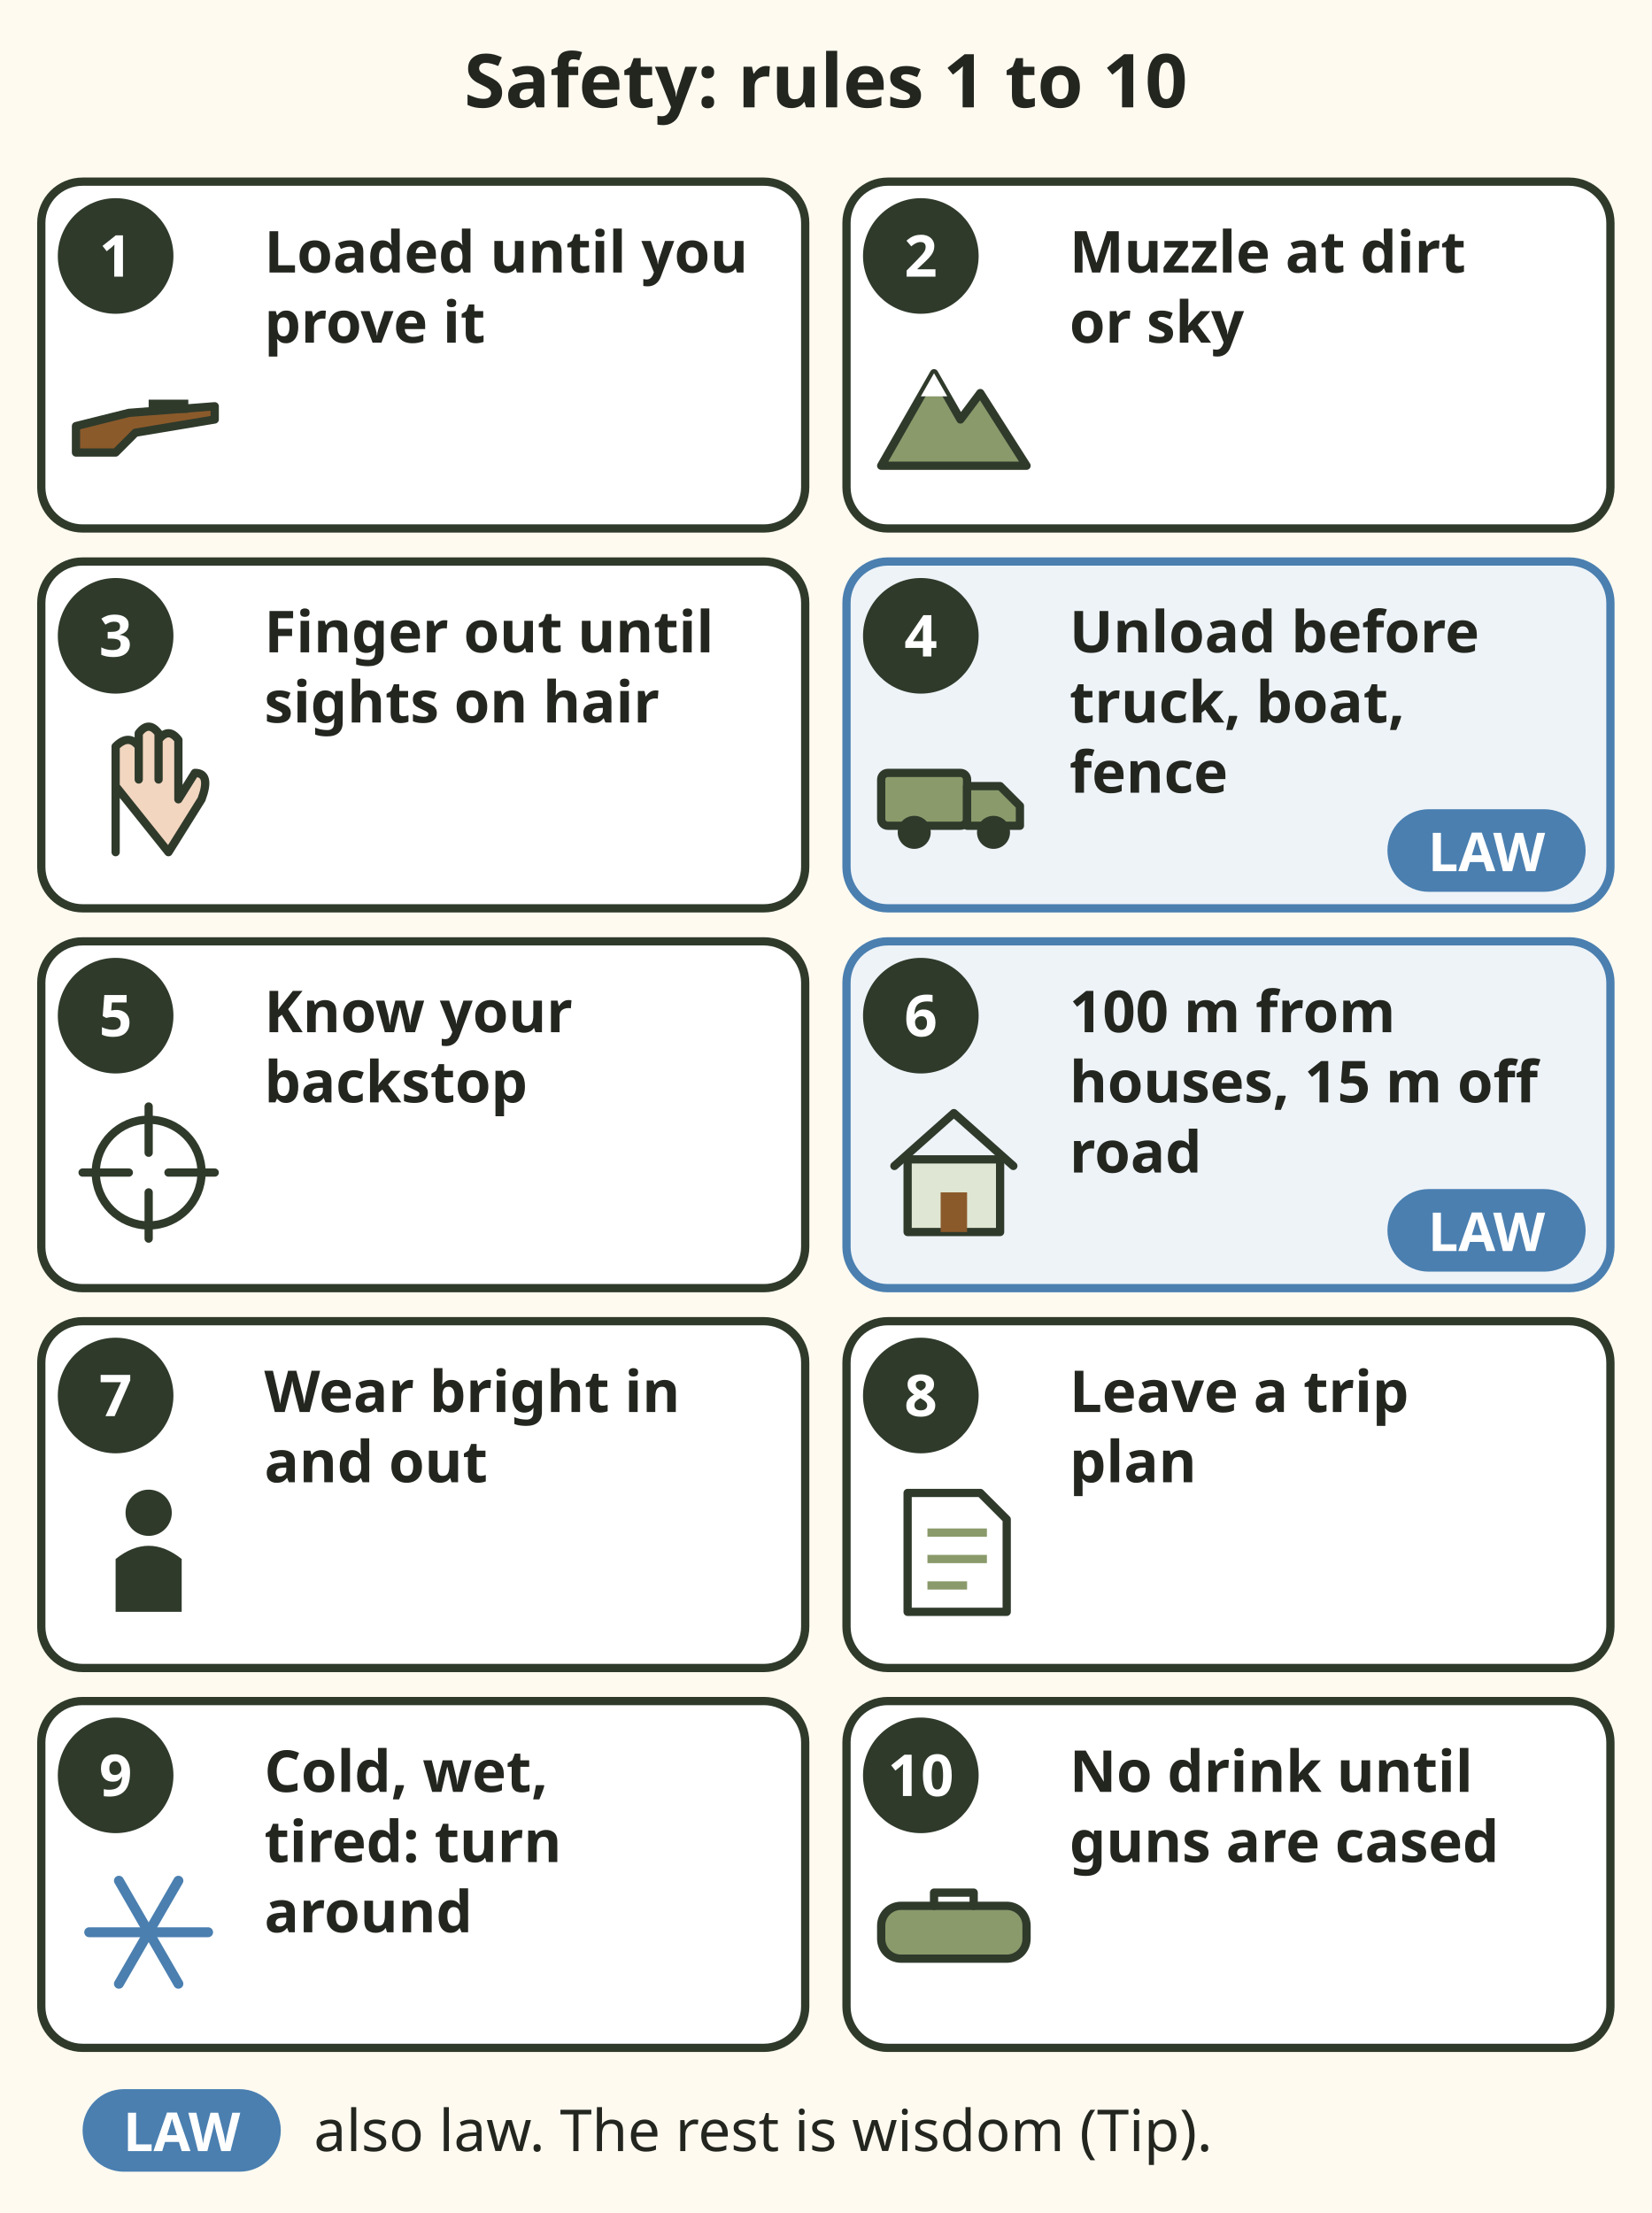
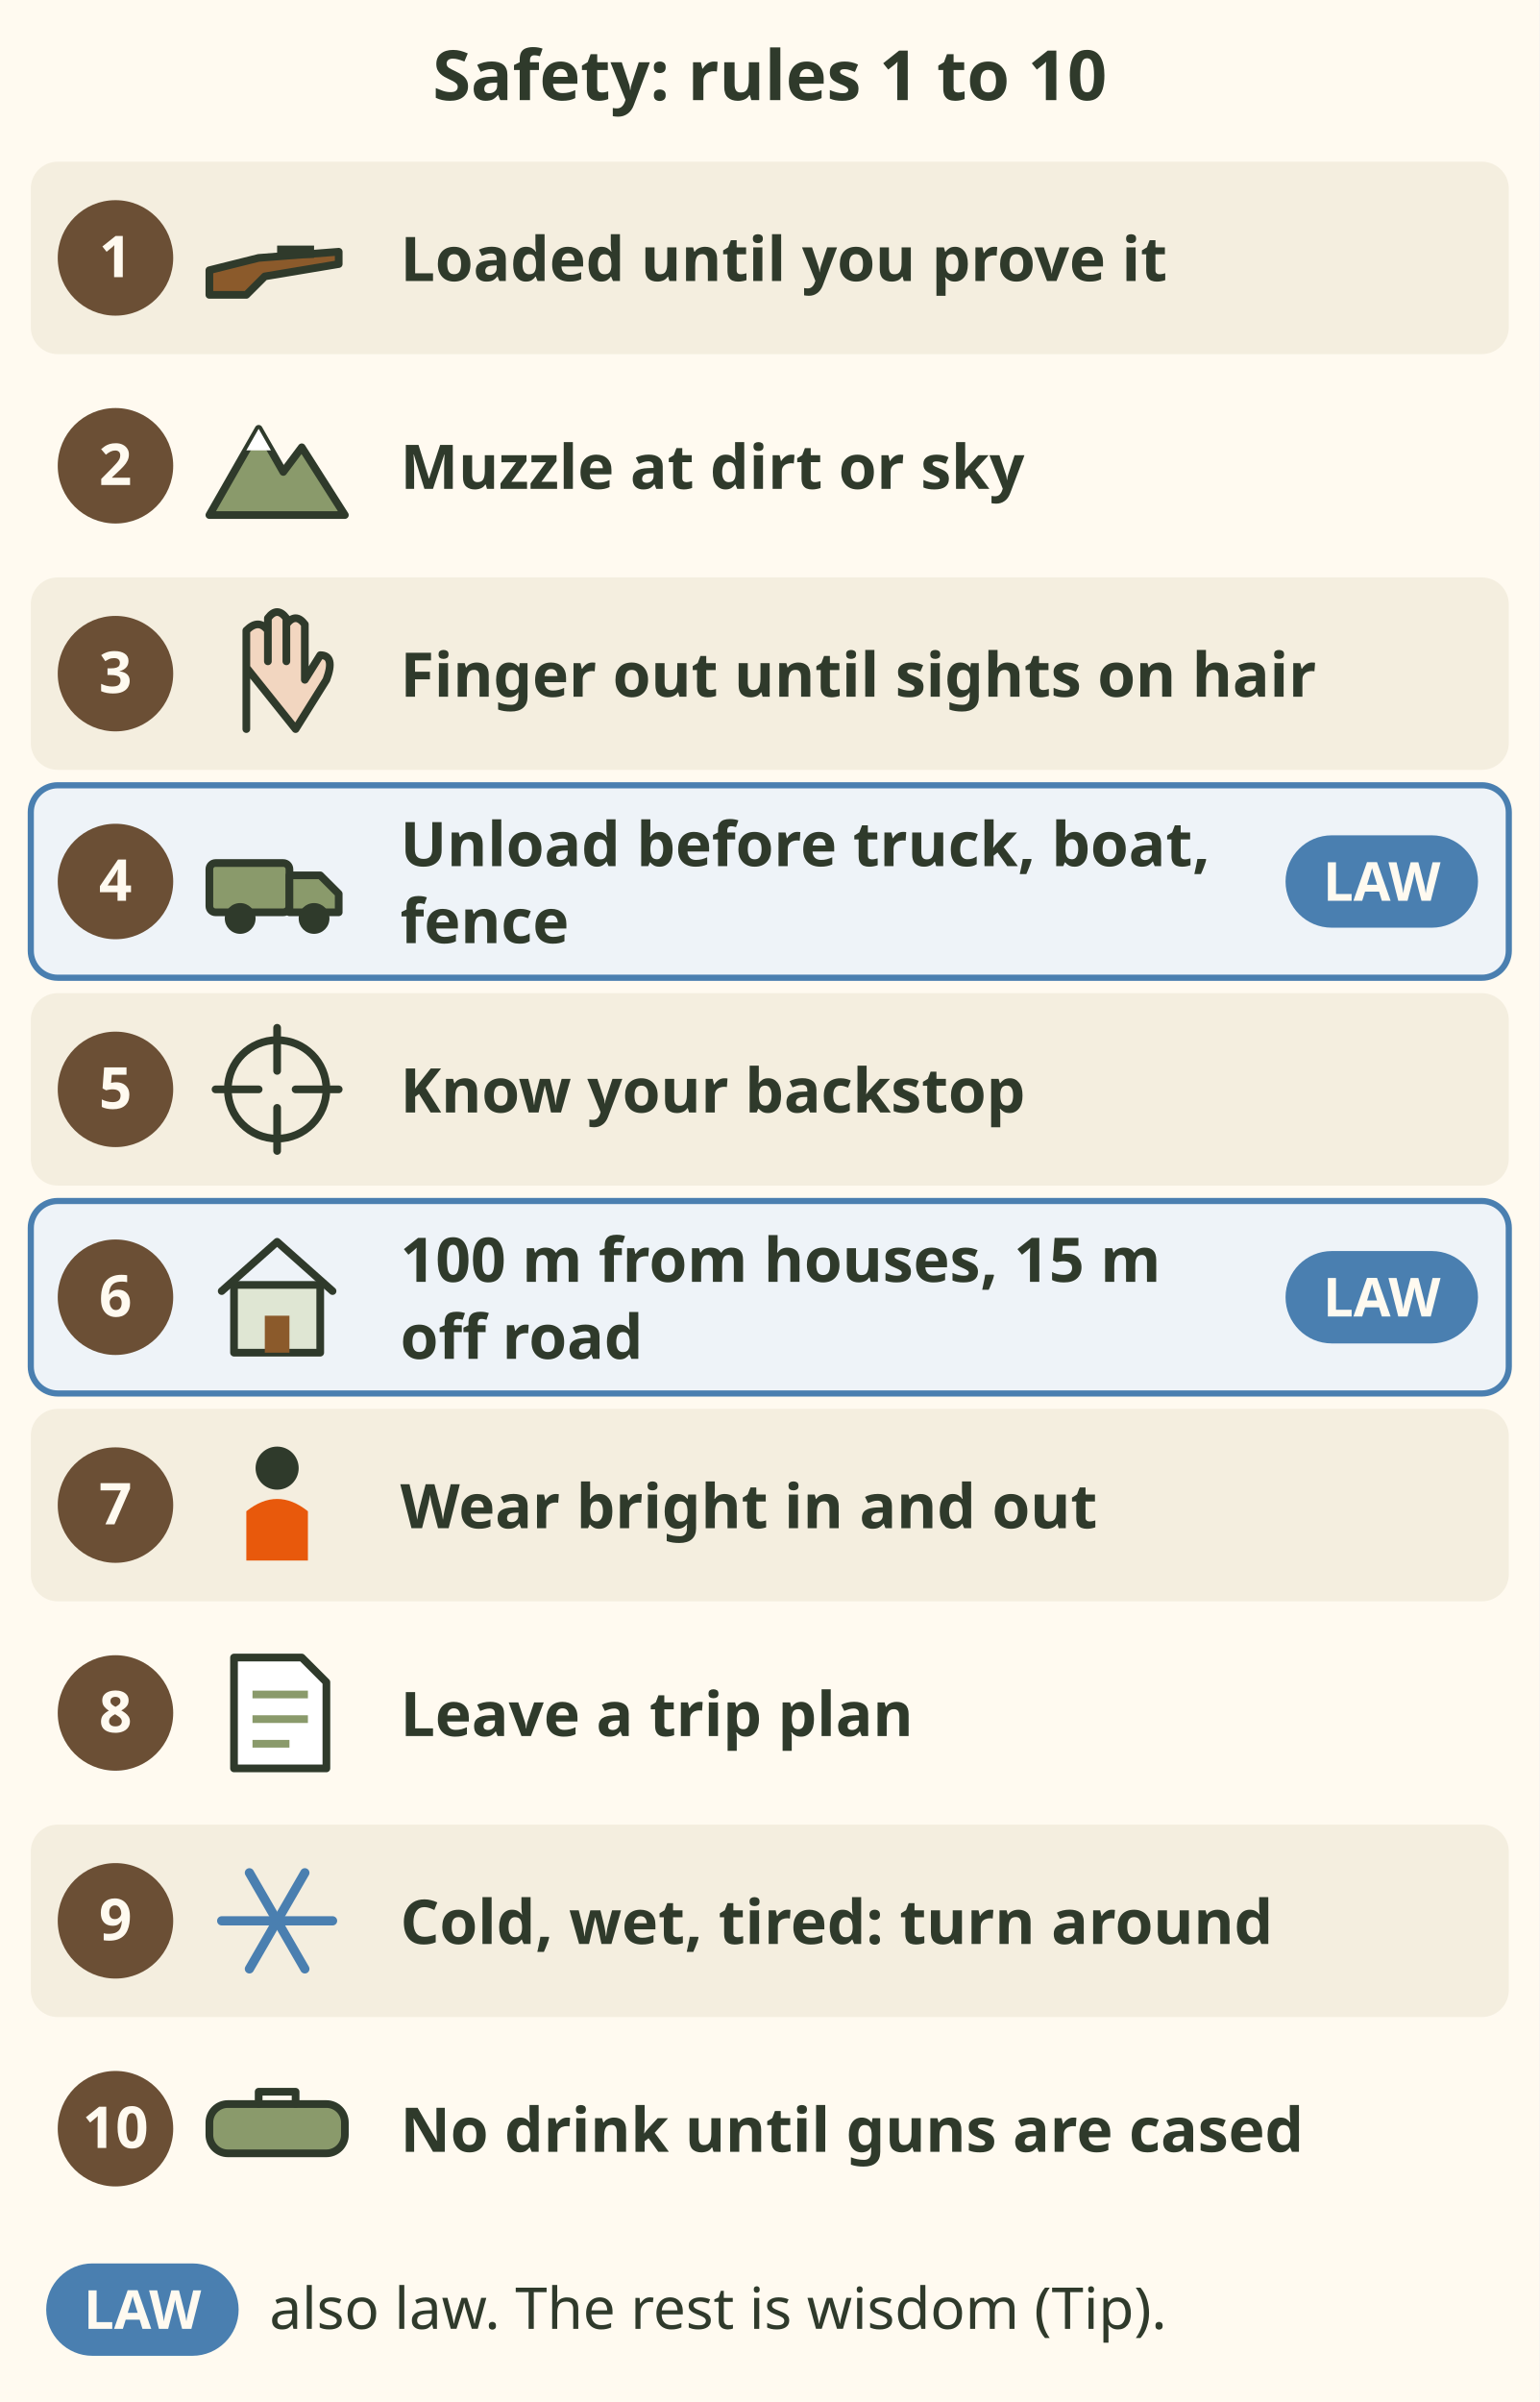
- <svg xmlns="http://www.w3.org/2000/svg" viewBox="0 0 400 536" font-family="sans-serif" role="img" aria-label="Safety: rules 1 to 10. Rule 1: Loaded until you prove it. Rule 2: Muzzle at dirt or sky. Rule 3: Finger out until sights on hair. Rule 4: Unload before truck, boat, fence. Also law. Rule 5: Know your backstop. Rule 6: 100 m from houses, 15 m off road. Also law. Rule 7: Wear bright in and out. Rule 8: Leave a trip plan. Rule 9: Cold, wet, tired: turn around. Rule 10: No drink until guns are cased. Rules without the law badge are wisdom, not law.">
-   <rect x="0" y="0" width="400" height="536" fill="#fffaf0" />
-   <text x="200.0" y="26" font-size="18" font-weight="bold" fill="#23261f" text-anchor="middle">Safety: rules 1 to 10</text>
-   <rect x="10" y="44" width="185" height="84" rx="10" fill="#fff" stroke="#2f3a2b" stroke-width="2" />
-   <circle cx="28" cy="62" r="14" fill="#2f3a2b" />
-   <text x="28" y="67" font-size="14" font-weight="bold" fill="#fff" text-anchor="middle">1</text>
-   <g transform="translate(36 100) scale(0.8)">
+ <svg xmlns="http://www.w3.org/2000/svg" viewBox="0 0 400 624" font-family="sans-serif" role="img" aria-label="Safety: rules 1 to 10. Rule 1: Loaded until you prove it. Rule 2: Muzzle at dirt or sky. Rule 3: Finger out until sights on hair. Rule 4: Unload before truck, boat, fence. Also law. Rule 5: Know your backstop. Rule 6: 100 m from houses, 15 m off road. Also law. Rule 7: Wear bright in and out. Rule 8: Leave a trip plan. Rule 9: Cold, wet, tired: turn around. Rule 10: No drink until guns are cased. Rules without the law badge are wisdom, not law.">
+   <rect width="400" height="624" fill="#fffaf0" />
+   <text x="200" y="26" font-size="18" font-weight="bold" fill="#2f3a2b" text-anchor="middle">Safety: rules 1 to 10</text>
+   <rect x="8" y="42" width="384" height="50" rx="7" fill="#f4eedf" />
+   <circle cx="30" cy="67.0" r="15" fill="#6b4f35" />
+   <text x="30" y="72" font-size="15" font-weight="bold" fill="#fffaf0" text-anchor="middle">1</text>
+   <g transform="translate(72 67.0) scale(0.8)">
    <path d="M-22 4 L-6 0 L20 -2 L20 2 L-4 6 L-10 12 L-22 12 Z" fill="#8b5a2b" stroke="#2f3a2b" stroke-width="2.5" stroke-linecap="round" stroke-linejoin="round" />
    <path d="M0 -2 h12" stroke="#2f3a2b" stroke-width="4" />
  </g>
-   <text x="64" y="66" font-size="14" font-weight="bold" fill="#23261f" text-anchor="start">Loaded until you</text>
-   <text x="64" y="83" font-size="14" font-weight="bold" fill="#23261f" text-anchor="start">prove it</text>
-   <rect x="205" y="44" width="185" height="84" rx="10" fill="#fff" stroke="#2f3a2b" stroke-width="2" />
-   <circle cx="223" cy="62" r="14" fill="#2f3a2b" />
-   <text x="223" y="67" font-size="14" font-weight="bold" fill="#fff" text-anchor="middle">2</text>
-   <g transform="translate(231 100) scale(0.8)">
+   <text x="104" y="73" font-size="16" font-weight="bold" fill="#2f3a2b">Loaded until you prove it</text>
+   <circle cx="30" cy="121.0" r="15" fill="#6b4f35" />
+   <text x="30" y="126" font-size="15" font-weight="bold" fill="#fffaf0" text-anchor="middle">2</text>
+   <g transform="translate(72 121.0) scale(0.8)">
    <path d="M-22 16 L-6 -12 L2 2 L8 -6 L22 16 Z" fill="#8a9a6b" stroke="#2f3a2b" stroke-width="2.5" stroke-linecap="round" stroke-linejoin="round" />
    <path d="M-10 -5 L-6 -12 L-2 -5 Z" fill="#fff" />
  </g>
-   <text x="259" y="66" font-size="14" font-weight="bold" fill="#23261f" text-anchor="start">Muzzle at dirt</text>
-   <text x="259" y="83" font-size="14" font-weight="bold" fill="#23261f" text-anchor="start">or sky</text>
-   <rect x="10" y="136" width="185" height="84" rx="10" fill="#fff" stroke="#2f3a2b" stroke-width="2" />
-   <circle cx="28" cy="154" r="14" fill="#2f3a2b" />
-   <text x="28" y="159" font-size="14" font-weight="bold" fill="#fff" text-anchor="middle">3</text>
-   <g transform="translate(36 192) scale(0.8)">
+   <text x="104" y="127" font-size="16" font-weight="bold" fill="#2f3a2b">Muzzle at dirt or sky</text>
+   <rect x="8" y="150" width="384" height="50" rx="7" fill="#f4eedf" />
+   <circle cx="30" cy="175.0" r="15" fill="#6b4f35" />
+   <text x="30" y="180" font-size="15" font-weight="bold" fill="#fffaf0" text-anchor="middle">3</text>
+   <g transform="translate(72 175.0) scale(0.8)">
    <path d="M-10 18 V-2 M-10 -2 V-14 Q-6 -18 -3 -14 V-4 V-18 Q0 -22 3 -18 V-4 V-16 Q6 -20 9 -16 V2 L14 -6 Q19 -6 16 2 L6 18 Z" fill="#f2d6c0" stroke="#2f3a2b" stroke-width="2.5" stroke-linecap="round" stroke-linejoin="round" />
  </g>
-   <text x="64" y="158" font-size="14" font-weight="bold" fill="#23261f" text-anchor="start">Finger out until</text>
-   <text x="64" y="175" font-size="14" font-weight="bold" fill="#23261f" text-anchor="start">sights on hair</text>
-   <rect x="205" y="136" width="185" height="84" rx="10" fill="#eef3f8" stroke="#4a7fb0" stroke-width="2" />
-   <circle cx="223" cy="154" r="14" fill="#2f3a2b" />
-   <text x="223" y="159" font-size="14" font-weight="bold" fill="#fff" text-anchor="middle">4</text>
-   <g transform="translate(231 192) scale(0.8)">
+   <text x="104" y="181" font-size="16" font-weight="bold" fill="#2f3a2b">Finger out until sights on hair</text>
+   <rect x="8" y="204" width="384" height="50" rx="7" fill="#eef3f8" stroke="#4a7fb0" stroke-width="1.6" />
+   <circle cx="30" cy="229.0" r="15" fill="#6b4f35" />
+   <text x="30" y="234" font-size="15" font-weight="bold" fill="#fffaf0" text-anchor="middle">4</text>
+   <g transform="translate(72 229.0) scale(0.8)">
    <rect x="-22" y="-6" width="26" height="16" rx="2" fill="#8a9a6b" stroke="#2f3a2b" stroke-width="2.5" stroke-linecap="round" stroke-linejoin="round" />
    <path d="M4 -2 h10 l6 6 v6 h-16 z" fill="#8a9a6b" stroke="#2f3a2b" stroke-width="2.5" stroke-linecap="round" stroke-linejoin="round" />
    <circle cx="-12" cy="12" r="5" fill="#2f3a2b" />
    <circle cx="12" cy="12" r="5" fill="#2f3a2b" />
  </g>
-   <text x="259" y="158" font-size="14" font-weight="bold" fill="#23261f" text-anchor="start">Unload before</text>
-   <text x="259" y="175" font-size="14" font-weight="bold" fill="#23261f" text-anchor="start">truck, boat,</text>
-   <text x="259" y="192" font-size="14" font-weight="bold" fill="#23261f" text-anchor="start">fence</text>
-   <rect x="336" y="196" width="48" height="20" rx="10" fill="#4a7fb0" />
-   <text x="360" y="211" font-size="13" font-weight="bold" fill="#fff" text-anchor="middle">LAW</text>
-   <rect x="10" y="228" width="185" height="84" rx="10" fill="#fff" stroke="#2f3a2b" stroke-width="2" />
-   <circle cx="28" cy="246" r="14" fill="#2f3a2b" />
-   <text x="28" y="251" font-size="14" font-weight="bold" fill="#fff" text-anchor="middle">5</text>
-   <g transform="translate(36 284) scale(0.8)">
+   <text x="104" y="225" font-size="16" font-weight="bold" fill="#2f3a2b">Unload before truck, boat,</text>
+   <text x="104" y="245" font-size="16" font-weight="bold" fill="#2f3a2b">fence</text>
+   <rect x="334" y="217.0" width="50" height="24" rx="12" fill="#4a7fb0" />
+   <text x="359" y="234" font-size="14" font-weight="bold" fill="#fffaf0" text-anchor="middle">LAW</text>
+   <rect x="8" y="258" width="384" height="50" rx="7" fill="#f4eedf" />
+   <circle cx="30" cy="283.0" r="15" fill="#6b4f35" />
+   <text x="30" y="288" font-size="15" font-weight="bold" fill="#fffaf0" text-anchor="middle">5</text>
+   <g transform="translate(72 283.0) scale(0.8)">
    <circle r="16" fill="none" stroke="#2f3a2b" stroke-width="2.5" stroke-linecap="round" stroke-linejoin="round" />
    <path d="M0 -20 V-6 M0 6 V20 M-20 0 H-6 M6 0 H20" stroke="#2f3a2b" stroke-width="2.5" stroke-linecap="round" stroke-linejoin="round" />
  </g>
-   <text x="64" y="250" font-size="14" font-weight="bold" fill="#23261f" text-anchor="start">Know your</text>
-   <text x="64" y="267" font-size="14" font-weight="bold" fill="#23261f" text-anchor="start">backstop</text>
-   <rect x="205" y="228" width="185" height="84" rx="10" fill="#eef3f8" stroke="#4a7fb0" stroke-width="2" />
-   <circle cx="223" cy="246" r="14" fill="#2f3a2b" />
-   <text x="223" y="251" font-size="14" font-weight="bold" fill="#fff" text-anchor="middle">6</text>
-   <g transform="translate(231 284) scale(0.8)">
+   <text x="104" y="289" font-size="16" font-weight="bold" fill="#2f3a2b">Know your backstop</text>
+   <rect x="8" y="312" width="384" height="50" rx="7" fill="#eef3f8" stroke="#4a7fb0" stroke-width="1.6" />
+   <circle cx="30" cy="337.0" r="15" fill="#6b4f35" />
+   <text x="30" y="342" font-size="15" font-weight="bold" fill="#fffaf0" text-anchor="middle">6</text>
+   <g transform="translate(72 337.0) scale(0.8)">
    <path d="M-18 -2 L0 -18 L18 -2" fill="none" stroke="#2f3a2b" stroke-width="2.5" stroke-linecap="round" stroke-linejoin="round" />
    <rect x="-14" y="-4" width="28" height="22" fill="#dfe6d3" stroke="#2f3a2b" stroke-width="2.5" stroke-linecap="round" stroke-linejoin="round" />
    <rect x="-4" y="6" width="8" height="12" fill="#8b5a2b" />
  </g>
-   <text x="259" y="250" font-size="14" font-weight="bold" fill="#23261f" text-anchor="start">100 m from</text>
-   <text x="259" y="267" font-size="14" font-weight="bold" fill="#23261f" text-anchor="start">houses, 15 m off</text>
-   <text x="259" y="284" font-size="14" font-weight="bold" fill="#23261f" text-anchor="start">road</text>
-   <rect x="336" y="288" width="48" height="20" rx="10" fill="#4a7fb0" />
-   <text x="360" y="303" font-size="13" font-weight="bold" fill="#fff" text-anchor="middle">LAW</text>
-   <rect x="10" y="320" width="185" height="84" rx="10" fill="#fff" stroke="#2f3a2b" stroke-width="2" />
-   <circle cx="28" cy="338" r="14" fill="#2f3a2b" />
-   <text x="28" y="343" font-size="14" font-weight="bold" fill="#fff" text-anchor="middle">7</text>
-   <g transform="translate(36 376) scale(0.8)">
+   <text x="104" y="333" font-size="16" font-weight="bold" fill="#2f3a2b">100 m from houses, 15 m</text>
+   <text x="104" y="353" font-size="16" font-weight="bold" fill="#2f3a2b">off road</text>
+   <rect x="334" y="325.0" width="50" height="24" rx="12" fill="#4a7fb0" />
+   <text x="359" y="342" font-size="14" font-weight="bold" fill="#fffaf0" text-anchor="middle">LAW</text>
+   <rect x="8" y="366" width="384" height="50" rx="7" fill="#f4eedf" />
+   <circle cx="30" cy="391.0" r="15" fill="#6b4f35" />
+   <text x="30" y="396" font-size="15" font-weight="bold" fill="#fffaf0" text-anchor="middle">7</text>
+   <g transform="translate(72 391.0) scale(0.8)">
    <circle cx="0" cy="-12" r="7" fill="#2f3a2b" />
-     <path d="M-10 18 V2 Q0 -6 10 2 V18 Z" fill="#2f3a2b" />
+     <path d="M-10 18 V2 Q0 -6 10 2 V18 Z" fill="#e8590c" />
  </g>
-   <text x="64" y="342" font-size="14" font-weight="bold" fill="#23261f" text-anchor="start">Wear bright in</text>
-   <text x="64" y="359" font-size="14" font-weight="bold" fill="#23261f" text-anchor="start">and out</text>
-   <rect x="205" y="320" width="185" height="84" rx="10" fill="#fff" stroke="#2f3a2b" stroke-width="2" />
-   <circle cx="223" cy="338" r="14" fill="#2f3a2b" />
-   <text x="223" y="343" font-size="14" font-weight="bold" fill="#fff" text-anchor="middle">8</text>
-   <g transform="translate(231 376) scale(0.8)">
+   <text x="104" y="397" font-size="16" font-weight="bold" fill="#2f3a2b">Wear bright in and out</text>
+   <circle cx="30" cy="445.0" r="15" fill="#6b4f35" />
+   <text x="30" y="450" font-size="15" font-weight="bold" fill="#fffaf0" text-anchor="middle">8</text>
+   <g transform="translate(72 445.0) scale(0.8)">
    <path d="M-14 -18 H8 L16 -10 V18 H-14 Z" fill="#fff" stroke="#2f3a2b" stroke-width="2.5" stroke-linecap="round" stroke-linejoin="round" />
    <path d="M-8 -6 H10 M-8 2 H10 M-8 10 H4" stroke="#8a9a6b" stroke-width="2.5" />
  </g>
-   <text x="259" y="342" font-size="14" font-weight="bold" fill="#23261f" text-anchor="start">Leave a trip</text>
-   <text x="259" y="359" font-size="14" font-weight="bold" fill="#23261f" text-anchor="start">plan</text>
-   <rect x="10" y="412" width="185" height="84" rx="10" fill="#fff" stroke="#2f3a2b" stroke-width="2" />
-   <circle cx="28" cy="430" r="14" fill="#2f3a2b" />
-   <text x="28" y="435" font-size="14" font-weight="bold" fill="#fff" text-anchor="middle">9</text>
-   <g transform="translate(36 468) scale(0.8)">
+   <text x="104" y="451" font-size="16" font-weight="bold" fill="#2f3a2b">Leave a trip plan</text>
+   <rect x="8" y="474" width="384" height="50" rx="7" fill="#f4eedf" />
+   <circle cx="30" cy="499.0" r="15" fill="#6b4f35" />
+   <text x="30" y="504" font-size="15" font-weight="bold" fill="#fffaf0" text-anchor="middle">9</text>
+   <g transform="translate(72 499.0) scale(0.8)">
    <line x1="0" y1="0" x2="18.0" y2="0.0" stroke="#4a7fb0" stroke-width="3" stroke-linecap="round" />
    <line x1="0" y1="0" x2="9.0" y2="15.6" stroke="#4a7fb0" stroke-width="3" stroke-linecap="round" />
    <line x1="0" y1="0" x2="-9.0" y2="15.6" stroke="#4a7fb0" stroke-width="3" stroke-linecap="round" />
    <line x1="0" y1="0" x2="-18.0" y2="0.0" stroke="#4a7fb0" stroke-width="3" stroke-linecap="round" />
    <line x1="0" y1="0" x2="-9.0" y2="-15.6" stroke="#4a7fb0" stroke-width="3" stroke-linecap="round" />
    <line x1="0" y1="0" x2="9.0" y2="-15.6" stroke="#4a7fb0" stroke-width="3" stroke-linecap="round" />
  </g>
-   <text x="64" y="434" font-size="14" font-weight="bold" fill="#23261f" text-anchor="start">Cold, wet,</text>
-   <text x="64" y="451" font-size="14" font-weight="bold" fill="#23261f" text-anchor="start">tired: turn</text>
-   <text x="64" y="468" font-size="14" font-weight="bold" fill="#23261f" text-anchor="start">around</text>
-   <rect x="205" y="412" width="185" height="84" rx="10" fill="#fff" stroke="#2f3a2b" stroke-width="2" />
-   <circle cx="223" cy="430" r="14" fill="#2f3a2b" />
-   <text x="223" y="435" font-size="14" font-weight="bold" fill="#fff" text-anchor="middle">10</text>
-   <g transform="translate(231 468) scale(0.8)">
+   <text x="104" y="505" font-size="16" font-weight="bold" fill="#2f3a2b">Cold, wet, tired: turn around</text>
+   <circle cx="30" cy="553.0" r="15" fill="#6b4f35" />
+   <text x="30" y="558" font-size="15" font-weight="bold" fill="#fffaf0" text-anchor="middle">10</text>
+   <g transform="translate(72 553.0) scale(0.8)">
    <rect x="-22" y="-8" width="44" height="16" rx="6" fill="#8a9a6b" stroke="#2f3a2b" stroke-width="2.5" stroke-linecap="round" stroke-linejoin="round" />
    <path d="M-6 -8 v-4 h12 v4" fill="none" stroke="#2f3a2b" stroke-width="2.5" stroke-linecap="round" stroke-linejoin="round" />
  </g>
-   <text x="259" y="434" font-size="14" font-weight="bold" fill="#23261f" text-anchor="start">No drink until</text>
-   <text x="259" y="451" font-size="14" font-weight="bold" fill="#23261f" text-anchor="start">guns are cased</text>
-   <rect x="20" y="506" width="48" height="20" rx="10" fill="#4a7fb0" />
-   <text x="44" y="521" font-size="13" font-weight="bold" fill="#fff" text-anchor="middle">LAW</text>
-   <text x="76" y="521" font-size="14" fill="#23261f" text-anchor="start">also law. The rest is wisdom (Tip).</text>
+   <text x="104" y="559" font-size="16" font-weight="bold" fill="#2f3a2b">No drink until guns are cased</text>
+   <rect x="12" y="588" width="50" height="24" rx="12" fill="#4a7fb0" />
+   <text x="37" y="605" font-size="14" font-weight="bold" fill="#fffaf0" text-anchor="middle">LAW</text>
+   <text x="70" y="605" font-size="15" fill="#2f3a2b">also law. The rest is wisdom (Tip).</text>
</svg>
